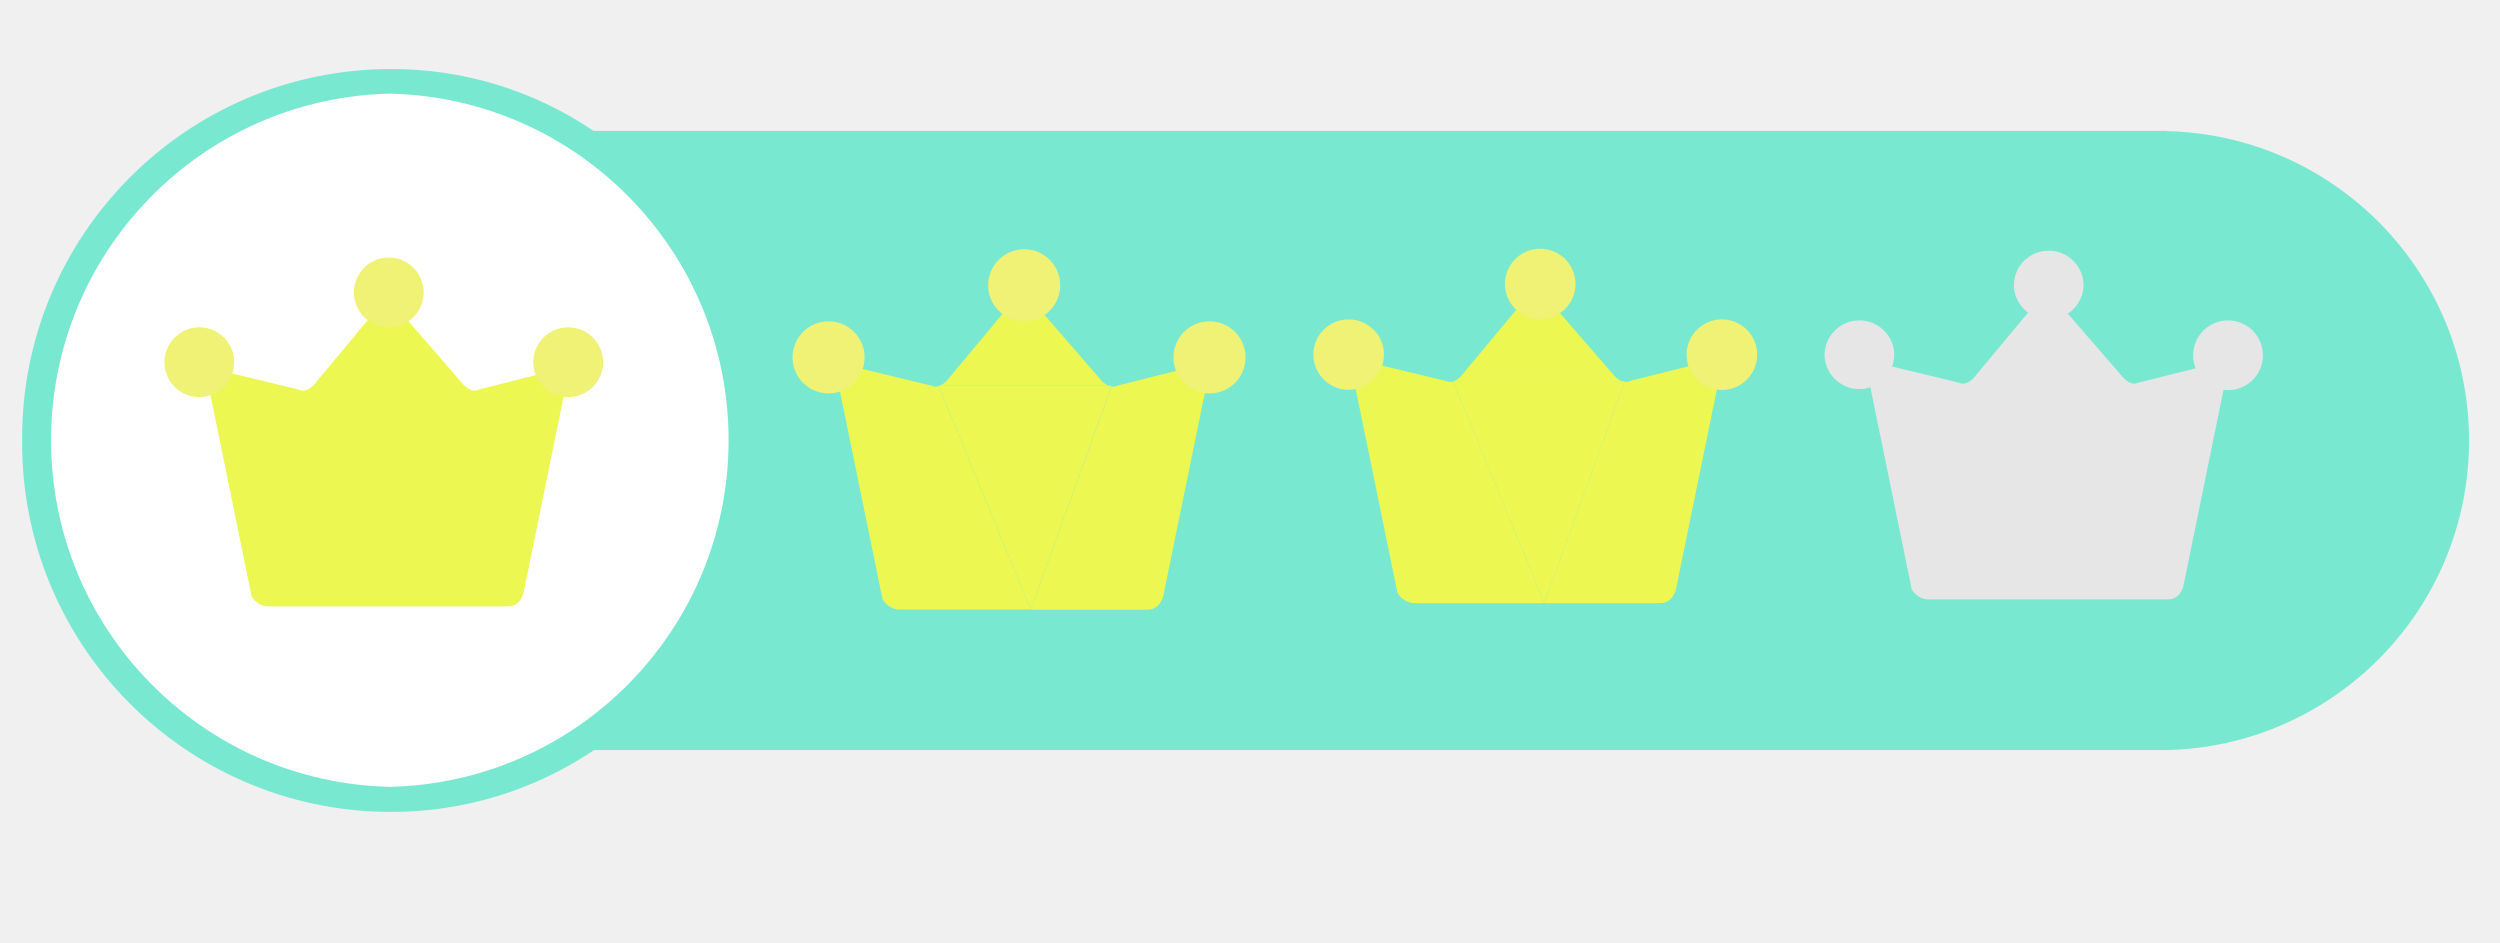
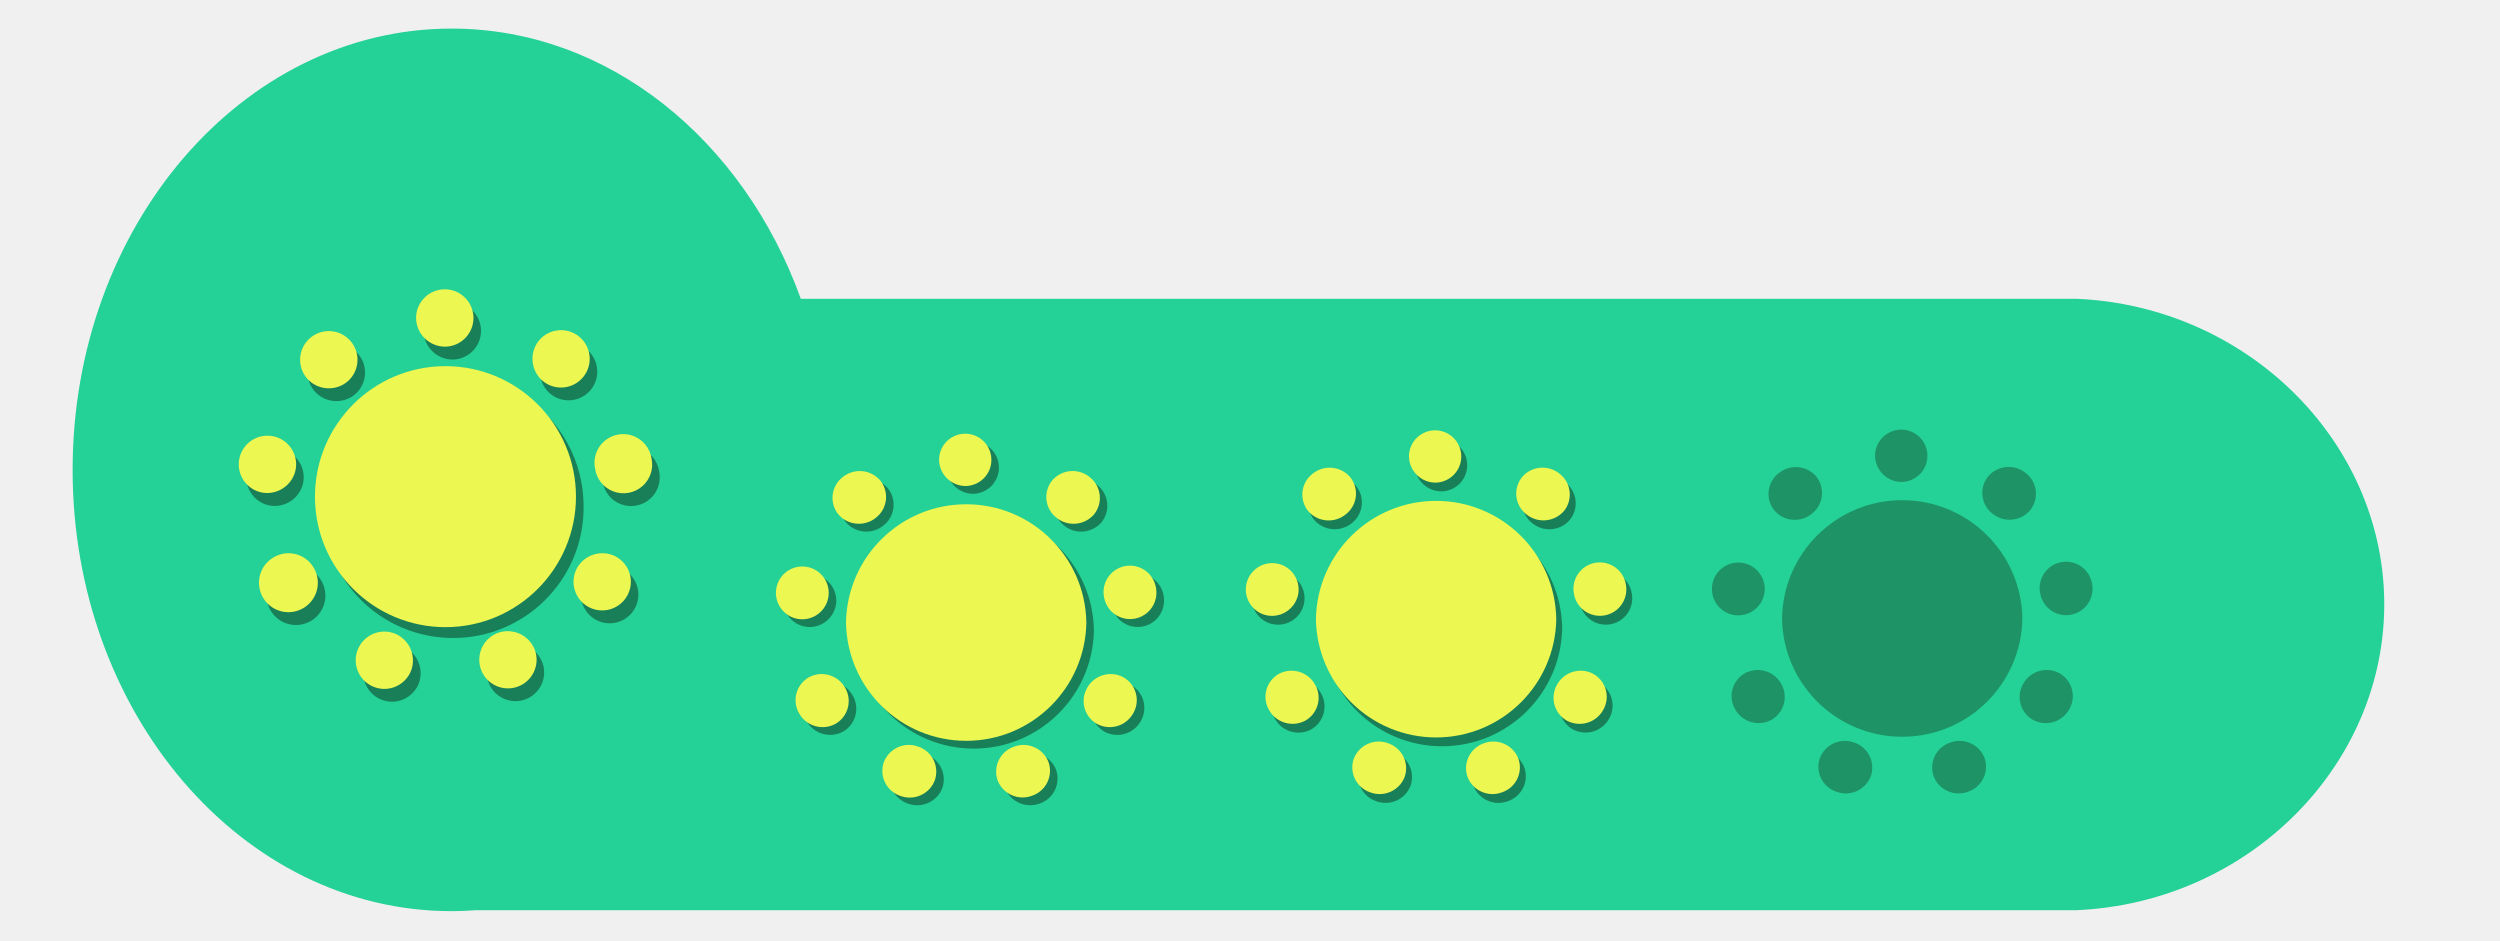
- <svg xmlns="http://www.w3.org/2000/svg" t="1717696604832" class="icon" viewBox="0 0 2717 1024" version="1.1" p-id="7907" width="530.664" height="200">
-   <path d="M352.777 278.336a46.542 46.542 0 0 1 3.578-35.711l8.928 4.923a37.319 37.319 0 0 0-4.431 16.969 34.431 34.431 0 0 0 1.477 10.963z m16.116-36.105l-8.042-6.335a56.422 56.422 0 0 1 6.761-6.761l6.565 7.91a31.739 31.739 0 0 0-5.284 5.284z" fill="#FFFFFF" p-id="7908" />
-   <path d="M2355.056 142.22h-1710.058a390.589 390.589 0 0 0-221.192-67.188A401.027 401.027 0 0 0 24.059 477.438v1.247a400.961 400.961 0 0 0 398.368 403.718h1.214a393.871 393.871 0 0 0 222.012-67.221h1709.402a336.432 336.432 0 0 0 0-672.667z" fill="#79E8D0" p-id="7909" />
-   <path d="M2031.72 415.895l45.952 224.671a22.188 22.188 0 0 0 16.214 10.831h262.581c8.14 0 13.523-5.416 16.247-13.523l45.952-224.704c2.691-5.416-2.691-13.523-10.831-16.247h-8.107L2323.841 415.895c-5.383 2.691-10.799 0-16.214-5.416l-70.405-81.236a16.411 16.411 0 0 0-21.63-2.691l-2.724 2.691-67.68 81.236c-5.416 5.416-10.831 8.107-16.214 5.416l-78.512-18.971a15.394 15.394 0 0 0-18.939 10.831z" fill="#E6E6E6" p-id="7910" />
-   <path d="M2226.555 272.428a37.877 37.877 0 0 0-37.91 37.877 37.91 37.91 0 0 0 75.787 0A37.877 37.877 0 0 0 2226.555 272.428zM2421.423 348.215a37.91 37.91 0 1 0 37.91 37.877 37.877 37.877 0 0 0-37.91-37.877zM2020.823 348.182a37.91 37.91 0 0 0-37.91 37.91 37.91 37.91 0 0 0 75.787 0 37.91 37.91 0 0 0-37.877-37.91z" fill="#E6E6E6" p-id="7911" />
-   <path d="M1754.599 408.543l-72.21-83.238a16.772 16.772 0 0 0-22.188-2.757l-2.79 2.757-69.354 83.238a26.258 26.258 0 0 1-7.713 5.613h181.87a25.963 25.963 0 0 1-7.615-5.613zM1857.235 394.659h-8.337l-77.658 19.431a9.847 9.847 0 0 1-5.744 0.985l-87.144 240.393h126.17c8.337 0 13.884-5.547 16.641-13.851l47.166-230.283c2.79-5.547-2.757-13.884-11.094-16.674zM1571.481 414.09l-80.481-19.431a15.788 15.788 0 0 0-19.398 11.127v8.304l47.166 230.283a22.779 22.779 0 0 0 16.641 11.094h142.942l-99.124-240.885a9.847 9.847 0 0 1-7.746-0.492z" fill="#ECF752" p-id="7912" />
-   <path d="M1765.857 414.156h-3.545a13.129 13.129 0 0 0 3.282 0.919zM1579.063 414.156l0.164 0.427a8.534 8.534 0 0 0 1.182-0.427z" fill="#ECF752" p-id="7913" />
-   <path d="M1762.279 414.156H1580.409a8.534 8.534 0 0 1-1.182 0.427l99.124 240.885 87.144-240.393a13.129 13.129 0 0 1-3.217-0.919z" fill="#ECF752" p-id="7914" />
-   <path d="M1673.953 270.327a38.37 38.37 0 0 0-38.402 38.37 38.37 38.37 0 0 0 76.739 0A38.402 38.402 0 0 0 1673.953 270.327zM1871.349 347.099a38.37 38.37 0 1 0 38.37 38.37 38.37 38.37 0 0 0-38.37-38.37zM1465.727 347.099a38.37 38.37 0 0 0-38.37 38.37 38.37 38.37 0 0 0 76.739 0 38.37 38.37 0 0 0-38.37-38.37z" fill="#EFF275" p-id="7915" />
-   <path d="M1197.008 413.565l-72.735-83.927a16.936 16.936 0 0 0-22.385-2.823l-2.79 2.823-69.912 83.927a26.455 26.455 0 0 1-7.779 5.645h183.38a26.455 26.455 0 0 1-7.779-5.645zM1300.498 399.583h-8.37l-78.348 19.694a9.847 9.847 0 0 1-5.777 0.985l-87.866 242.395H1247.259c8.403 0 13.982-5.613 16.772-13.982l47.56-232.187c2.921-5.711-2.691-14.081-11.094-16.904zM1012.381 419.178l-81.105-19.694a15.952 15.952 0 0 0-19.694 11.193v8.403l47.56 232.187a22.976 22.976 0 0 0 16.772 11.193h144.124l-99.912-242.887a9.847 9.847 0 0 1-7.746-0.394z" fill="#ECF752" p-id="7916" />
-   <path d="M1208.332 419.243h-3.545a12.768 12.768 0 0 0 3.282 0.919z" fill="#E6E6E6" p-id="7917" />
-   <path d="M1020.028 419.243l0.197 0.427a8.534 8.534 0 0 0 1.182-0.427z" fill="#ECF752" p-id="7918" />
-   <path d="M1204.787 419.243h-183.38a8.534 8.534 0 0 1-1.182 0.427l99.912 242.887L1207.872 420.129a12.768 12.768 0 0 1-3.085-0.886z" fill="#ECF752" p-id="7919" />
-   <path d="M1113.113 270.885a39.19 39.19 0 0 0-39.19 39.157 39.157 39.157 0 1 0 78.315 0 39.157 39.157 0 0 0-39.125-39.157zM1314.513 349.233a39.19 39.19 0 1 0 39.157 39.157 39.19 39.19 0 0 0-39.157-39.157zM900.488 349.233a39.157 39.157 0 0 0-39.157 39.157 39.157 39.157 0 1 0 78.315 0 39.157 39.157 0 0 0-39.157-39.157z" fill="#EFF275" p-id="7920" />
-   <path d="M423.674 101.75a376.804 376.804 0 0 1 0 753.41 376.804 376.804 0 0 1 0-753.41" fill="#FFFFFF" p-id="7921" />
-   <path d="M227.526 423.412l45.952 224.802a22.221 22.221 0 0 0 16.411 10.831h262.581c8.107 0 13.523-5.416 16.247-13.556l45.952-224.769c2.724-5.416-2.691-13.556-10.831-16.411h-8.107L520.009 423.412c-5.416 2.724-10.831 0-16.411-5.416L433.259 336.793a16.411 16.411 0 0 0-21.663-2.724l-2.724 2.724L341.355 418.029c-5.416 5.416-10.831 8.14-16.411 5.416l-78.446-18.939a15.394 15.394 0 0 0-18.971 10.831z" fill="#ECF752" p-id="7922" />
-   <path d="M422.526 279.878a37.91 37.91 0 0 0-37.91 37.91 37.91 37.91 0 1 0 75.82 0 37.943 37.943 0 0 0-37.91-37.91zM617.525 355.732a37.943 37.943 0 1 0 37.91 37.91 37.91 37.91 0 0 0-37.91-37.91zM216.629 355.732a37.91 37.91 0 0 0-37.91 37.91 37.91 37.91 0 1 0 75.82 0A37.91 37.91 0 0 0 216.629 355.732z" fill="#EFF275" p-id="7923" />
+ <svg xmlns="http://www.w3.org/2000/svg" t="1717696474025" class="icon" viewBox="0 0 2722 1024" version="1.1" p-id="4717" width="531.641" height="200">
+   <path d="M2595.941 653.17c-2.691-174.288-150.163-319.889-335.119-327.865H871.933c-62.363-172.844-209.244-294.189-380.348-294.189-227.822 0.131-412.515 215.218-412.515 480.523s184.693 480.425 412.515 480.425c9.092 0 18.118-0.394 27.046-1.05H2260.822c188.829-8.206 337.843-159.813 335.119-337.843z" fill="#24D197" p-id="4718" />
+   <path d="M635.347 554.702a142.122 142.122 0 1 0-284.145 0 142.122 142.122 0 0 0 284.211 0zM493.258 391.475a31.247 31.247 0 1 0-32.035-31.247 31.641 31.641 0 0 0 32.035 31.247zM386.913 429.057a31.247 31.247 0 1 0-44.606-3.282 31.641 31.641 0 0 0 44.606 3.282zM330.327 524.21a31.247 31.247 0 1 0-36.302 26.258 31.608 31.608 0 0 0 36.302-26.258zM599.571 429.057a31.247 31.247 0 1 0-4.464-44.507 31.641 31.641 0 0 0 4.464 44.507zM717.667 513.379a31.247 31.247 0 1 0-61.51 10.831 31.247 31.247 0 1 0 61.51-10.864zM679.428 620.347a31.608 31.608 0 0 0-43.063 12.112A31.247 31.247 0 1 0 679.428 620.347zM306.924 620.347a32.035 32.035 0 1 0 43.063 12.112A31.641 31.641 0 0 0 306.924 620.347zM549.812 703.06a31.247 31.247 0 1 0 40.766 18.381 31.641 31.641 0 0 0-40.766-18.381zM436.541 703.06a31.247 31.247 0 1 0 19.694 40.306 31.641 31.641 0 0 0-19.694-40.306z" fill="#187F58" p-id="4719" />
+   <path d="M1191.034 686.288a130.864 130.864 0 0 0-261.695 0 130.864 130.864 0 0 0 261.695 0zM910.171 658.52a28.753 28.753 0 1 0-33.446 23.796 29.146 29.146 0 0 0 33.446-23.796zM962.293 571.836a28.588 28.588 0 0 0 4.103-40.536 29.54 29.54 0 0 0-41.061-3.053 28.588 28.588 0 0 0-4.103 40.569 29.343 29.343 0 0 0 41.061 3.02zM1060.171 537.634a28.49 28.49 0 1 0-29.54-28.49 29.015 29.015 0 0 0 29.54 28.49zM1158.113 571.836a29.343 29.343 0 0 0 41.061-3.02 28.588 28.588 0 0 0-4.103-40.372 29.343 29.343 0 0 0-41.061 3.02 28.588 28.588 0 0 0 4.103 40.372zM1266.953 648.641a28.753 28.753 0 1 0-56.652 9.847 28.753 28.753 0 1 0 56.652-9.847zM1231.767 746.058a29.311 29.311 0 0 0-39.65 11.028 28.621 28.621 0 0 0 10.175 39.387 29.278 29.278 0 0 0 39.617-11.028 28.621 28.621 0 0 0-10.142-39.387zM888.607 746.058a28.687 28.687 0 0 0-10.175 39.387 29.343 29.343 0 0 0 39.683 11.028 28.687 28.687 0 0 0 10.175-39.387 29.343 29.343 0 0 0-39.683-11.028zM1112.293 821.419a28.753 28.753 0 0 0-17.888 36.696 29.278 29.278 0 0 0 37.582 16.772 28.72 28.72 0 0 0 17.856-36.696 29.245 29.245 0 0 0-37.549-16.772zM1008.114 821.419a29.212 29.212 0 0 0-37.549 16.772 28.687 28.687 0 0 0 17.856 36.696 29.245 29.245 0 0 0 37.549-16.772 28.72 28.72 0 0 0-17.856-36.696z" fill="#187F58" p-id="4720" />
+   <path d="M1700.901 683.728a130.864 130.864 0 0 0-261.695 0 130.864 130.864 0 0 0 261.695 0zM1420.038 655.96a28.753 28.753 0 1 0-33.446 23.796 28.884 28.884 0 0 0 33.446-23.796zM1472.16 569.308a28.654 28.654 0 0 0 4.07-40.569 29.343 29.343 0 0 0-41.061-3.02 28.588 28.588 0 0 0-4.103 40.536 29.54 29.54 0 0 0 41.094 3.053zM1570.037 535.009a28.49 28.49 0 1 0-29.54-28.457 28.95 28.95 0 0 0 29.54 28.457zM1667.947 569.308a29.343 29.343 0 0 0 41.061-3.053 28.556 28.556 0 0 0-4.07-40.536 29.54 29.54 0 0 0-41.094 3.053 28.588 28.588 0 0 0 4.103 40.536zM1776.721 646.08a29.114 29.114 0 0 0-33.479-23.764 28.818 28.818 0 0 0-23.173 33.643 28.753 28.753 0 1 0 56.652-9.847zM1741.601 743.531a29.278 29.278 0 0 0-39.65 10.996 28.621 28.621 0 0 0 10.142 39.387 29.278 29.278 0 0 0 39.65-11.028 28.588 28.588 0 0 0-10.142-39.354zM1398.473 743.531a28.621 28.621 0 0 0-10.175 39.387 29.311 29.311 0 0 0 39.683 11.028 28.654 28.654 0 0 0 10.142-39.387 29.278 29.278 0 0 0-39.65-11.028zM1622.127 818.859a28.72 28.72 0 0 0-17.856 36.696 29.179 29.179 0 0 0 37.549 16.74 28.687 28.687 0 0 0 17.856-36.696 29.245 29.245 0 0 0-37.549-16.74zM1517.948 818.859a29.179 29.179 0 0 0-37.516 16.74 28.687 28.687 0 0 0 17.856 36.696 29.146 29.146 0 0 0 37.516-16.74 28.753 28.753 0 0 0-17.856-36.696z" fill="#187F58" p-id="4721" />
+   <path d="M2201.971 673.389a130.864 130.864 0 0 0-261.695 0 130.864 130.864 0 0 0 261.695 0zM1921.108 645.654a28.753 28.753 0 1 0-33.446 23.928 28.884 28.884 0 0 0 33.446-23.928zM1973.23 558.969a28.621 28.621 0 0 0 4.103-40.372 29.343 29.343 0 0 0-41.094-3.053 28.556 28.556 0 0 0-4.07 40.536 29.343 29.343 0 0 0 41.061 2.888zM2071.107 524.735a28.49 28.49 0 1 0-29.54-28.457 28.982 28.982 0 0 0 29.54 28.457zM2169.017 558.969a29.54 29.54 0 0 0 41.094-3.053A28.588 28.588 0 0 0 2206.008 515.315a29.54 29.54 0 0 0-41.061 3.053 28.621 28.621 0 0 0 4.07 40.602zM2277.89 635.774a28.753 28.753 0 1 0-56.652 9.847 28.753 28.753 0 1 0 56.652-9.847zM1899.543 733.192a28.687 28.687 0 0 0-10.175 39.387 29.311 29.311 0 0 0 39.683 10.996 28.621 28.621 0 0 0 10.142-39.387 29.278 29.278 0 0 0-39.65-10.996zM2123.229 808.552a28.72 28.72 0 0 0-17.888 36.696 29.212 29.212 0 0 0 37.582 16.74 28.753 28.753 0 0 0 17.856-36.696 29.212 29.212 0 0 0-37.549-16.74zM2242.704 733.192a29.311 29.311 0 0 0-39.683 11.028 28.588 28.588 0 0 0 10.142 39.387 29.245 29.245 0 0 0 39.65-10.996 28.621 28.621 0 0 0-10.109-39.42zM2019.05 808.552a29.212 29.212 0 0 0-37.549 16.74 28.687 28.687 0 0 0 17.856 36.696 29.179 29.179 0 0 0 37.549-16.74 28.72 28.72 0 0 0-17.856-36.696z" fill="#1D9366" p-id="4722" />
+   <path d="M1694.468 674.144a130.864 130.864 0 0 0-261.695 0 130.864 130.864 0 0 0 261.695 0zM1413.604 646.376a28.753 28.753 0 1 0-33.446 23.796 29.146 29.146 0 0 0 33.446-23.796zM1465.727 559.691a28.588 28.588 0 0 0 4.07-40.536 29.54 29.54 0 0 0-41.061-3.053A28.654 28.654 0 0 0 1424.502 556.672a29.54 29.54 0 0 0 41.225 3.02zM1563.604 525.49a28.49 28.49 0 1 0-29.54-28.457 29.015 29.015 0 0 0 29.54 28.457zM1661.514 559.691a29.54 29.54 0 0 0 41.094-3.02 28.588 28.588 0 0 0-4.103-40.536 29.311 29.311 0 0 0-41.061 3.053 28.556 28.556 0 0 0 4.07 40.503zM1770.288 636.496a28.753 28.753 0 1 0-56.652 9.847 28.753 28.753 0 1 0 56.652-9.847zM1735.168 733.914a29.311 29.311 0 0 0-39.65 11.16 28.621 28.621 0 0 0 10.142 39.387 29.311 29.311 0 0 0 39.65-11.028 28.588 28.588 0 0 0-10.142-39.518zM1615.726 809.274a28.72 28.72 0 0 0-17.888 36.696 29.212 29.212 0 0 0 37.549 16.74 28.687 28.687 0 0 0 17.856-36.696 29.212 29.212 0 0 0-37.516-16.74zM1511.514 809.274a29.179 29.179 0 0 0-37.516 16.74 28.687 28.687 0 0 0 17.856 36.696 29.179 29.179 0 0 0 37.516-16.74 28.72 28.72 0 0 0-17.856-36.696zM1392.04 733.914a28.654 28.654 0 0 0-10.175 39.387 29.343 29.343 0 0 0 39.683 11.16 28.654 28.654 0 0 0 10.142-39.387 29.311 29.311 0 0 0-39.65-11.16z" fill="#ECF752" p-id="4723" />
+   <path d="M1182.829 677.82a130.864 130.864 0 0 0-261.695 0 130.864 130.864 0 0 0 261.695 0zM901.966 650.052a28.753 28.753 0 1 0-33.446 23.796 28.851 28.851 0 0 0 33.446-23.796zM954.088 563.4a28.654 28.654 0 0 0 4.103-40.569 29.54 29.54 0 0 0-41.094-3.02 28.556 28.556 0 0 0-4.07 40.536 29.54 29.54 0 0 0 41.061 3.053zM1051.998 529.166a28.49 28.49 0 1 0-29.54-28.457 28.982 28.982 0 0 0 29.54 28.457zM1149.875 563.4a29.54 29.54 0 0 0 41.094-3.053 28.588 28.588 0 0 0-4.103-40.536 29.343 29.343 0 0 0-41.061 3.053 28.621 28.621 0 0 0 4.07 40.536zM1258.649 640.041a28.753 28.753 0 1 0-56.652 9.847 28.753 28.753 0 1 0 56.652-9.847zM1223.562 737.59a29.343 29.343 0 0 0-39.683 11.028 28.621 28.621 0 0 0 10.142 39.387 29.278 29.278 0 0 0 39.65-11.028 28.621 28.621 0 0 0-10.109-39.387zM880.401 737.59a28.687 28.687 0 0 0-10.175 39.387 29.311 29.311 0 0 0 39.683 11.028 28.654 28.654 0 0 0 10.142-39.387 29.311 29.311 0 0 0-39.65-11.028zM1104.087 812.951a28.72 28.72 0 0 0-17.888 36.696 29.212 29.212 0 0 0 37.582 16.74 28.753 28.753 0 0 0 17.856-36.696 29.278 29.278 0 0 0-37.549-16.74zM999.908 812.951a29.212 29.212 0 0 0-37.549 16.74 28.687 28.687 0 0 0 17.856 36.827 29.179 29.179 0 0 0 37.549-16.74 28.753 28.753 0 0 0-17.856-36.827z" fill="#ECF752" p-id="4724" />
+   <path d="M627.109 540.753a142.089 142.089 0 0 0-284.178 0 142.089 142.089 0 1 0 284.178 0zM485.02 377.46a31.247 31.247 0 1 0-32.002-31.247 31.641 31.641 0 0 0 32.002 31.247zM378.707 415.14a31.247 31.247 0 1 0-44.606-3.282 31.674 31.674 0 0 0 44.606 3.282zM322.088 510.293a31.247 31.247 0 1 0-36.302 26.094 31.641 31.641 0 0 0 36.302-26.094zM591.332 415.14a31.247 31.247 0 1 0-4.431-44.507 31.674 31.674 0 0 0 4.431 44.507zM709.428 499.429a31.247 31.247 0 1 0-61.51 10.864 31.247 31.247 0 1 0 61.51-10.864zM671.321 606.398a31.641 31.641 0 0 0-43.063 12.079 31.214 31.214 0 1 0 43.03-12.079zM298.686 606.398a32.035 32.035 0 1 0 43.063 12.079A31.641 31.641 0 0 0 298.686 606.398zM541.573 689.275a31.214 31.214 0 1 0 40.799 18.381A31.608 31.608 0 0 0 541.573 689.275zM428.434 689.275a31.214 31.214 0 1 0 19.398 40.273 31.543 31.543 0 0 0-19.398-40.273z" fill="#ECF752" p-id="4725" />
</svg>
